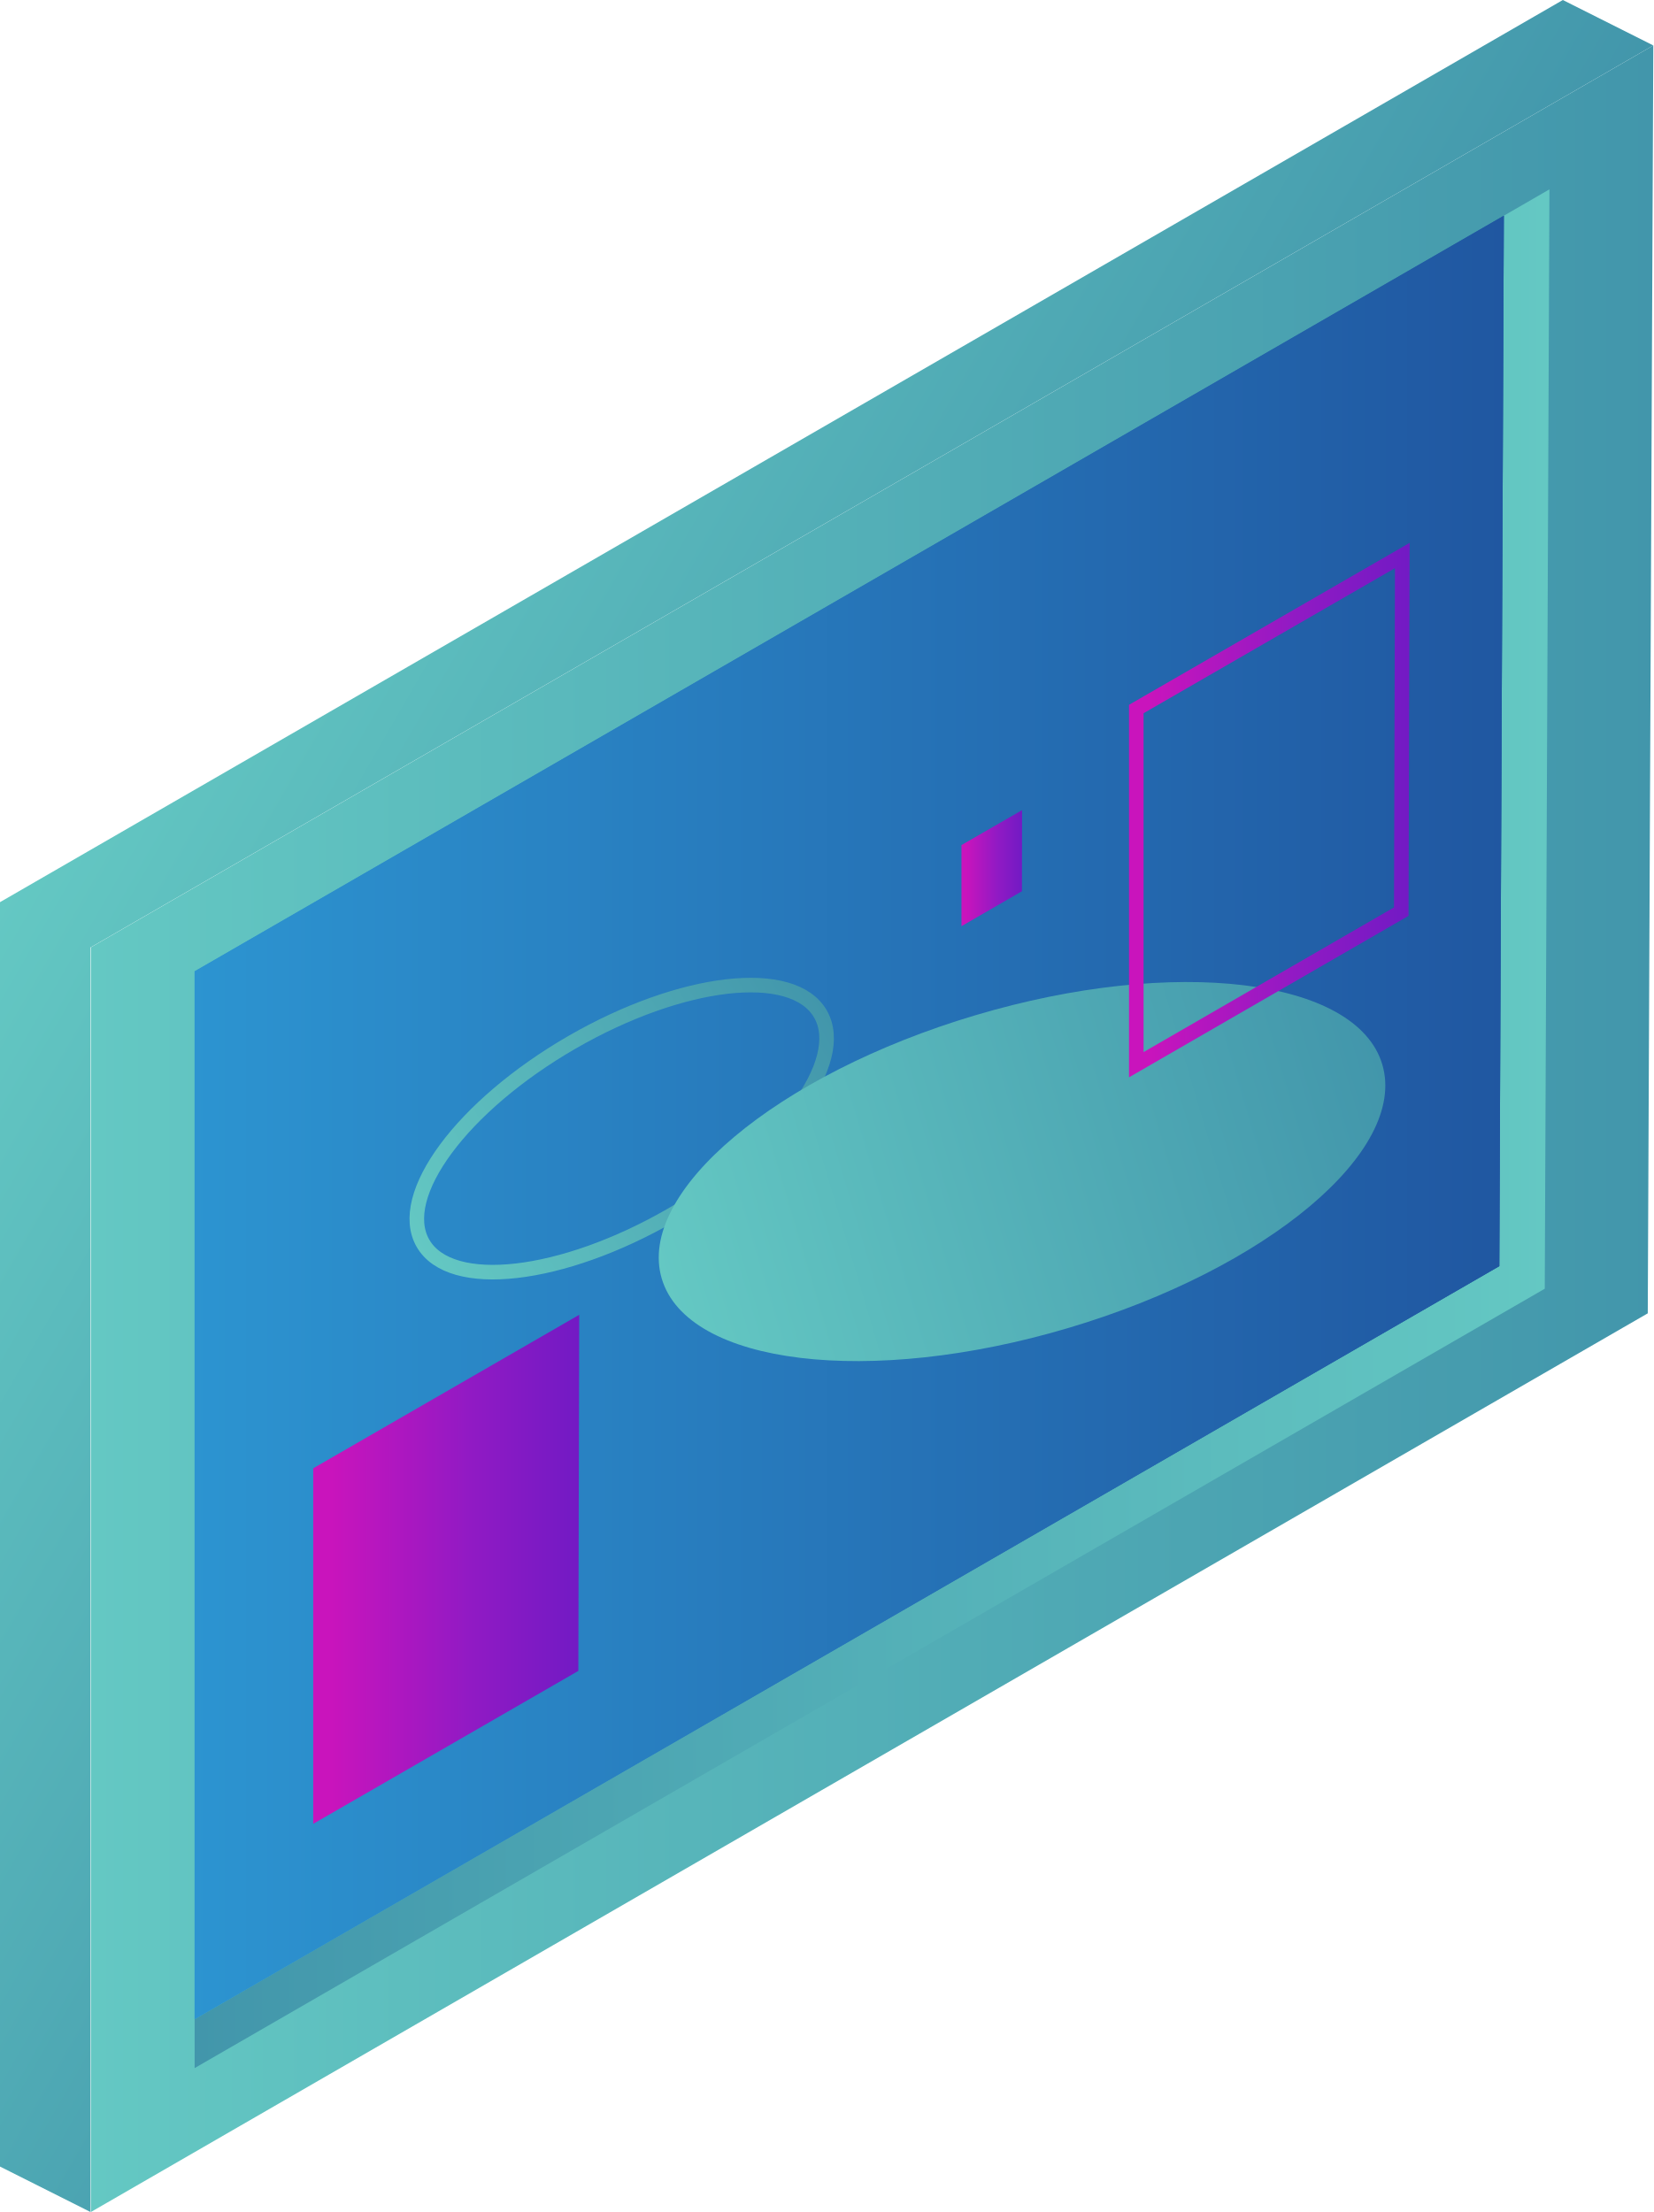
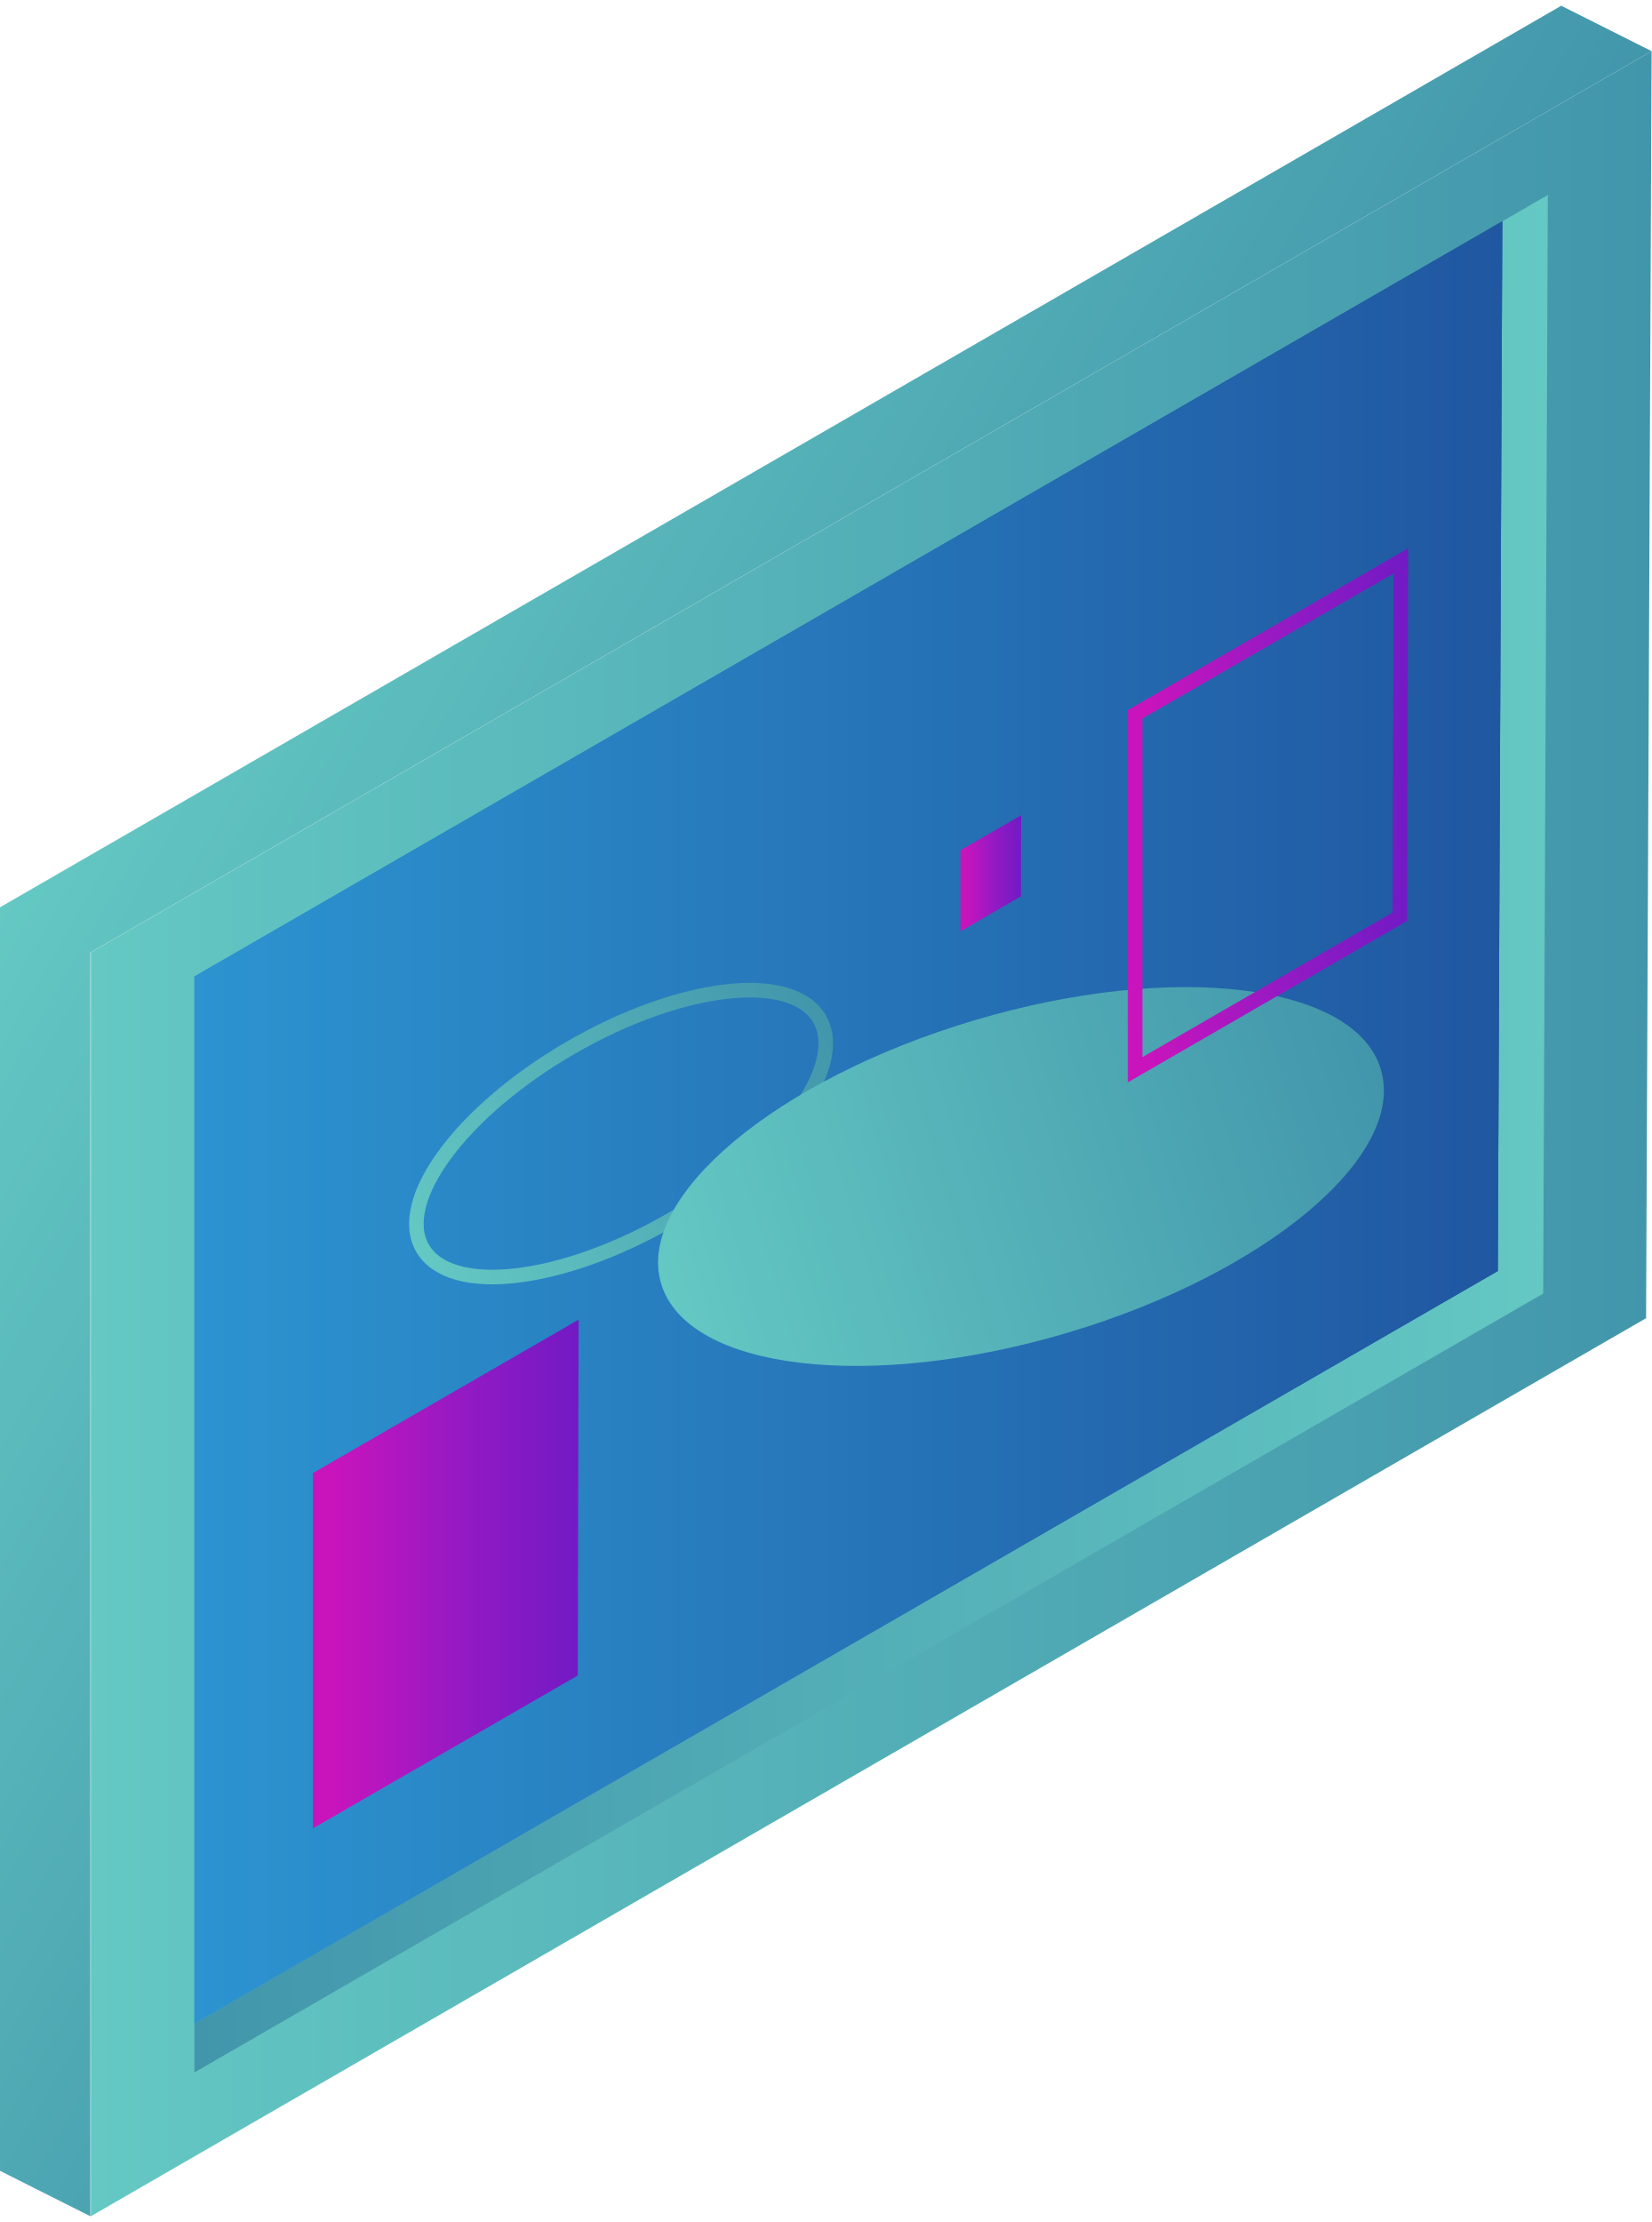
- <svg xmlns="http://www.w3.org/2000/svg" xmlns:xlink="http://www.w3.org/1999/xlink" viewBox="0 0 113.49 151.87">
+ <svg xmlns="http://www.w3.org/2000/svg" xmlns:xlink="http://www.w3.org/1999/xlink" viewBox="0 0 113.49 151.87" width="113" height="152" class="tate__painting">
  <defs>
-     <style>.cls-1{fill:url(#linear-gradient);}.cls-2{fill:url(#linear-gradient-2);}.cls-3{fill:url(#linear-gradient-3);}.cls-4{fill:url(#linear-gradient-4);}.cls-5{fill:url(#linear-gradient-5);}.cls-10,.cls-6{fill:none;stroke-miterlimit:10;}.cls-6{stroke:url(#linear-gradient-6);}.cls-7{fill:url(#linear-gradient-7);}.cls-8{fill:url(#linear-gradient-8);}.cls-9{fill:url(#linear-gradient-9);}.cls-10{stroke:url(#linear-gradient-10);}</style>
-     <linearGradient id="linear-gradient" x1="6.24" y1="77.49" x2="113.49" y2="77.49" gradientUnits="userSpaceOnUse">
+     <style>
+ 			.tate-painting-cls-1{fill:url(#tate-painting-linear-gradient);}.tate-painting-cls-2{fill:url(#tate-painting-linear-gradient-2);}.tate-painting-cls-3{fill:url(#tate-painting-linear-gradient-3);}.tate-painting-cls-4{fill:url(#tate-painting-linear-gradient-4);}.tate-painting-cls-5{fill:url(#tate-painting-linear-gradient-5);}.tate-painting-cls-10,.tate-painting-cls-6{fill:none;stroke-miterlimit:10;}.tate-painting-cls-6{stroke:url(#tate-painting-linear-gradient-6);}.tate-painting-cls-7{fill:url(#tate-painting-linear-gradient-7);}.tate-painting-cls-8{fill:url(#tate-painting-linear-gradient-8);}.tate-painting-cls-9{fill:url(#tate-painting-linear-gradient-9);}.tate-painting-cls-10{stroke:url(#tate-painting-linear-gradient-10);}
+ 		</style>
+     <linearGradient id="tate-painting-linear-gradient" x1="6.24" y1="77.49" x2="113.49" y2="77.49" gradientUnits="userSpaceOnUse">
      <stop offset="0" stop-color="#64c8c3" />
      <stop offset="1" stop-color="#4296ab" />
    </linearGradient>
-     <linearGradient id="linear-gradient-2" x1="106.36" y1="77.49" x2="13.36" y2="77.49" xlink:href="#linear-gradient" />
-     <linearGradient id="linear-gradient-3" x1="13.36" y1="76.72" x2="106.36" y2="76.72" gradientUnits="userSpaceOnUse">
+     <linearGradient id="tate-painting-linear-gradient-2" x1="106.36" y1="77.49" x2="13.36" y2="77.49" xlink:href="#tate-painting-linear-gradient" />
+     <linearGradient id="tate-painting-linear-gradient-3" x1="13.36" y1="76.72" x2="106.36" y2="76.72" gradientUnits="userSpaceOnUse">
      <stop offset="0" stop-color="#2d96d2" />
      <stop offset="1" stop-color="#2057a1" />
    </linearGradient>
-     <linearGradient id="linear-gradient-4" x1="10.24" y1="76.72" x2="103.25" y2="76.72" xlink:href="#linear-gradient-3" />
-     <linearGradient id="linear-gradient-5" x1="8.12" y1="47.86" x2="67.77" y2="82.3" xlink:href="#linear-gradient" />
-     <linearGradient id="linear-gradient-6" x1="28.61" y1="85.62" x2="56.75" y2="69.37" gradientTransform="translate(44.47 -10.96) rotate(30)" xlink:href="#linear-gradient" />
-     <linearGradient id="linear-gradient-7" x1="34.76" y1="72.72" x2="86.35" y2="72.72" gradientTransform="translate(9.61 7.71)" xlink:href="#linear-gradient" />
-     <linearGradient id="linear-gradient-8" x1="66" y1="59.6" x2="70.16" y2="59.6" gradientUnits="userSpaceOnUse">
+     <linearGradient id="tate-painting-linear-gradient-4" x1="10.24" y1="76.72" x2="103.25" y2="76.72" xlink:href="#tate-painting-linear-gradient-3" />
+     <linearGradient id="tate-painting-linear-gradient-5" x1="8.12" y1="47.86" x2="67.77" y2="82.3" xlink:href="#tate-painting-linear-gradient" />
+     <linearGradient id="tate-painting-linear-gradient-6" x1="28.61" y1="85.62" x2="56.75" y2="69.37" gradientTransform="translate(44.47 -10.96) rotate(30)" xlink:href="#tate-painting-linear-gradient" />
+     <linearGradient id="tate-painting-linear-gradient-7" x1="34.76" y1="72.72" x2="86.35" y2="72.72" gradientTransform="translate(9.61 7.71)" xlink:href="#tate-painting-linear-gradient" />
+     <linearGradient id="tate-painting-linear-gradient-8" x1="66" y1="59.6" x2="70.16" y2="59.6" gradientUnits="userSpaceOnUse">
      <stop offset="0.07" stop-color="#c914bc" />
      <stop offset="0.59" stop-color="#911ac4" />
      <stop offset="0.99" stop-color="#731ac4" />
    </linearGradient>
-     <linearGradient id="linear-gradient-9" x1="21.5" y1="107.74" x2="39.76" y2="107.74" xlink:href="#linear-gradient-8" />
-     <linearGradient id="linear-gradient-10" x1="77.5" y1="55.62" x2="96.76" y2="55.62" xlink:href="#linear-gradient-8" />
+     <linearGradient id="tate-painting-linear-gradient-9" x1="21.5" y1="107.74" x2="39.76" y2="107.74" xlink:href="#tate-painting-linear-gradient-8" />
+     <linearGradient id="tate-painting-linear-gradient-10" x1="77.5" y1="55.62" x2="96.76" y2="55.62" xlink:href="#tate-painting-linear-gradient-8" />
  </defs>
-   <g id="Layer_2" data-name="Layer 2">
-     <g id="Layer_1-2" data-name="Layer 1">
-       <polygon class="cls-1" points="6.24 151.87 6.24 65.04 113.49 3.12 113.11 90.17 6.24 151.87" />
-       <polygon class="cls-2" points="103.23 14.81 102.92 86.93 13.36 138.63 13.36 141.99 106.04 88.48 106.36 13 103.23 14.81" />
-       <polygon class="cls-3" points="103.23 14.81 13.36 66.69 13.36 138.63 102.92 86.93 103.23 14.81" />
-       <polygon class="cls-4" points="103.23 14.81 13.36 66.69 13.36 138.63 102.92 86.93 103.23 14.81" />
-       <polygon class="cls-5" points="6.21 151.87 0 148.75 0 61.94 107.28 0 113.49 3.12 6.21 65.05 6.21 151.87" />
-       <ellipse class="cls-6" cx="42.68" cy="77.49" rx="15.75" ry="6.84" transform="translate(-33.03 31.72) rotate(-30)" />
-       <ellipse class="cls-7" cx="70.16" cy="80.44" rx="25.8" ry="11.2" transform="translate(-20.02 23.33) rotate(-16.56)" />
-       <polygon class="cls-8" points="66 63.59 66 58.02 70.16 55.62 70.15 61.19 66 63.59" />
-       <polygon class="cls-9" points="21.5 125.22 21.5 100.81 39.76 90.27 39.7 114.72 21.5 125.22" />
-       <polygon class="cls-10" points="78 73.1 78 48.68 96.26 38.14 96.19 62.59 78 73.1" />
+   <g>
+     <g>
+       <polygon class="tate-painting-cls-1" points="6.24 151.87 6.24 65.04 113.49 3.12 113.11 90.17 6.24 151.87" />
+       <polygon class="tate-painting-cls-2" points="103.23 14.81 102.92 86.93 13.36 138.63 13.36 141.99 106.04 88.48 106.36 13 103.23 14.81" />
+       <polygon class="tate-painting-cls-3" points="103.23 14.81 13.36 66.69 13.36 138.63 102.92 86.93 103.23 14.81" />
+       <polygon class="tate-painting-cls-4" points="103.23 14.81 13.36 66.69 13.36 138.63 102.92 86.93 103.23 14.81" />
+       <polygon class="tate-painting-cls-5" points="6.21 151.87 0 148.75 0 61.94 107.28 0 113.49 3.12 6.21 65.05 6.21 151.87" />
+       <ellipse class="tate-painting-cls-6" cx="42.68" cy="77.49" rx="15.75" ry="6.84" transform="translate(-33.03 31.72) rotate(-30)" />
+       <ellipse class="tate-painting-cls-7" cx="70.16" cy="80.44" rx="25.8" ry="11.2" transform="translate(-20.02 23.33) rotate(-16.56)" />
+       <polygon class="tate-painting-cls-8" points="66 63.59 66 58.02 70.16 55.62 70.15 61.19 66 63.59" />
+       <polygon class="tate-painting-cls-9" points="21.5 125.22 21.5 100.81 39.76 90.27 39.7 114.72 21.5 125.22" />
+       <polygon class="tate-painting-cls-10" points="78 73.1 78 48.68 96.26 38.14 96.19 62.59 78 73.1" />
    </g>
  </g>
</svg>
